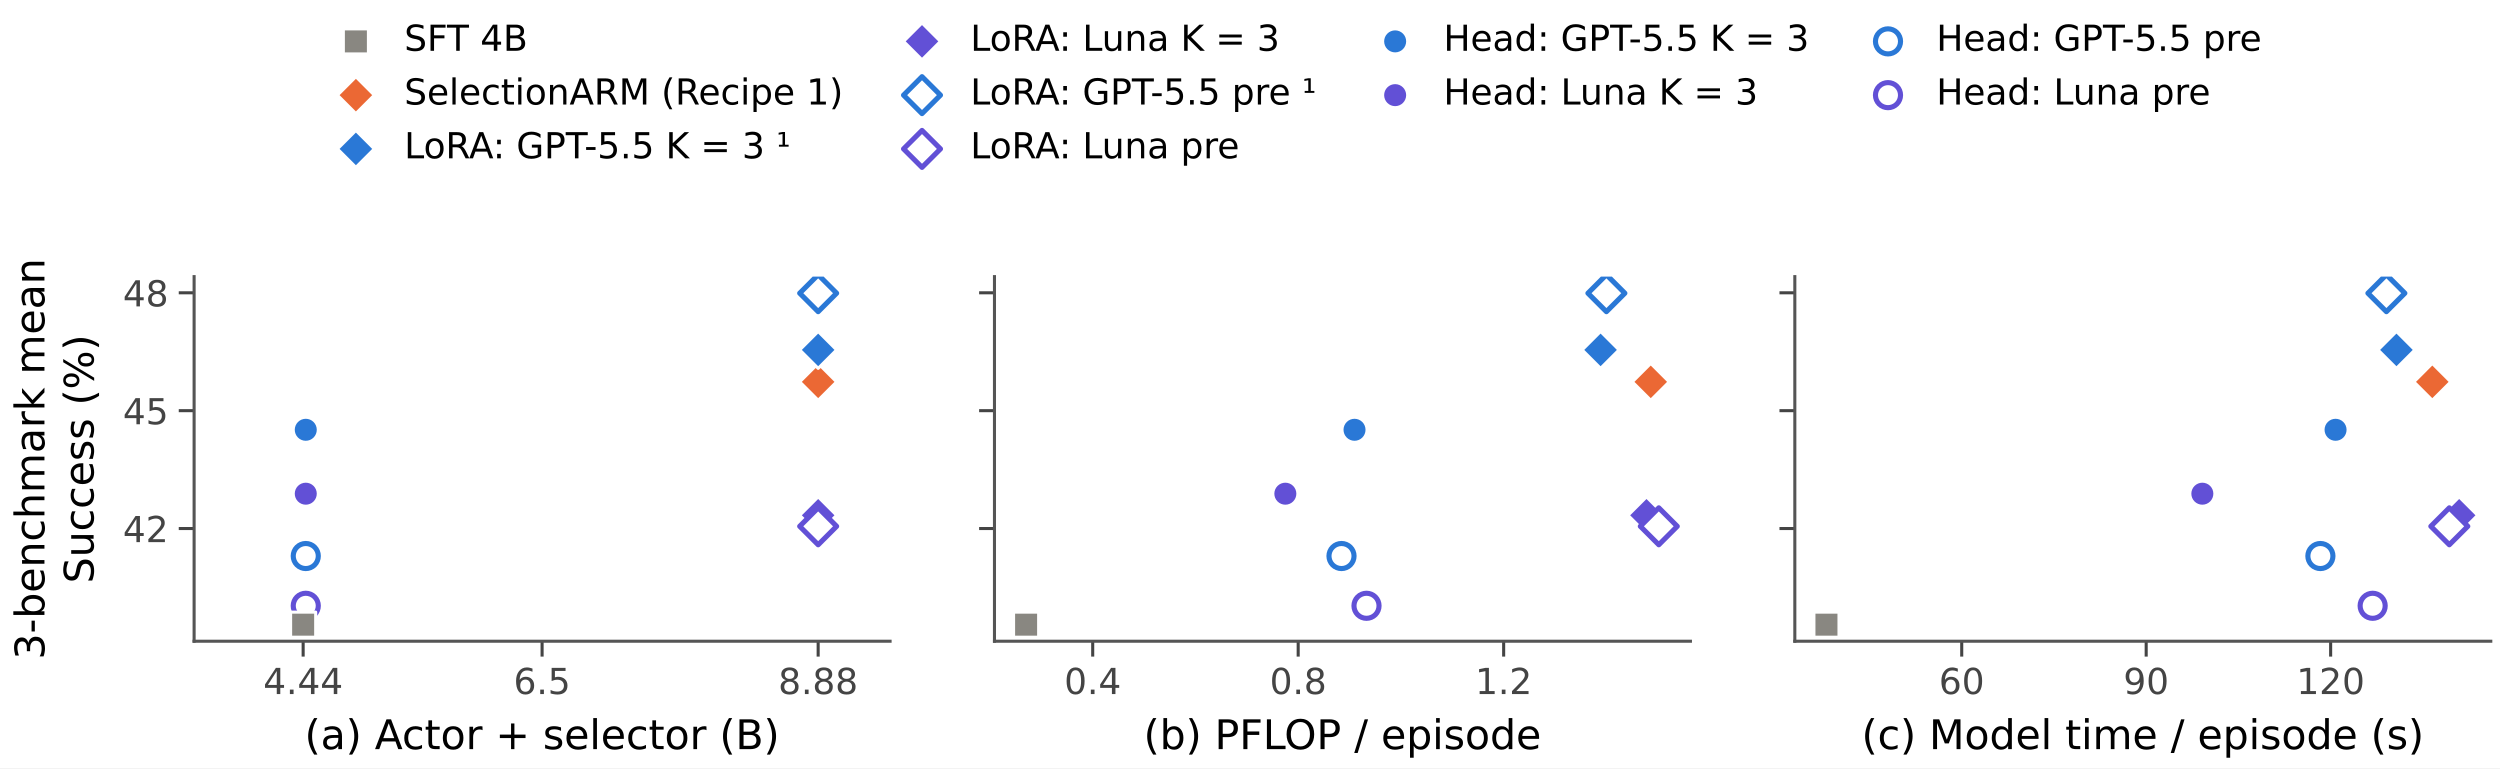
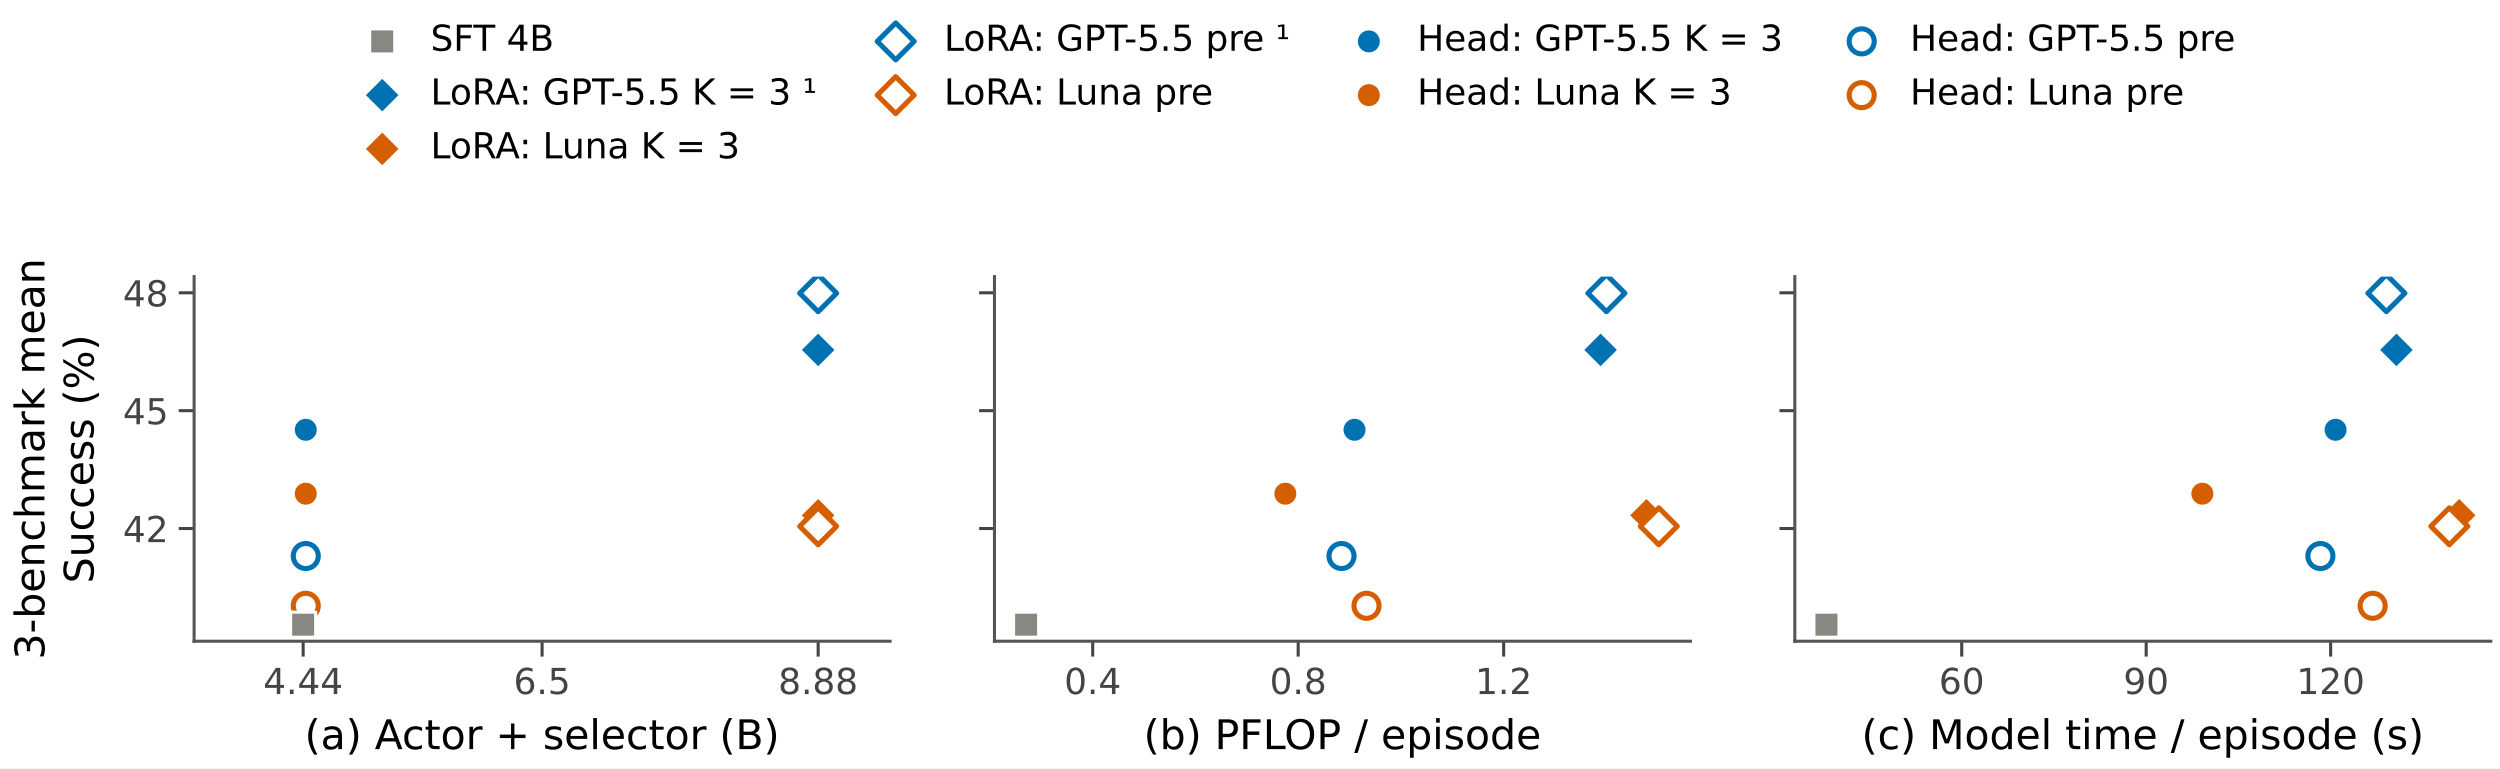
<svg xmlns="http://www.w3.org/2000/svg" xmlns:xlink="http://www.w3.org/1999/xlink" width="488.271pt" height="150.037pt" viewBox="0 0 488.271 150.037" version="1.1">
  <defs>
    <style type="text/css">*{stroke-linejoin: round; stroke-linecap: butt}</style>
  </defs>
  <g id="figure_1">
    <g id="patch_1">
      <path d="M 0 150.037 L 488.271 150.037 L 488.271 -0 L 0 -0 z " style="fill: #ffffff" />
    </g>
    <g id="axes_1">
      <g id="patch_2">
        <path d="M 37.911 125.236 L 173.839 125.236 L 173.839 54.028 L 37.911 54.028 z " style="fill: #ffffff" />
      </g>
      <g id="matplotlib.axis_1">
        <g id="xtick_1">
          <g id="line2d_1">
            <defs>
-               <path id="m75e79e7568" d="M 0 0 L 0 3 " style="stroke: #444444; stroke-width: 0.6" />
+               <path id="m2521384294" d="M 0 0 L 0 3 " style="stroke: #444444; stroke-width: 0.6" />
            </defs>
            <g>
-               <use xlink:href="#m75e79e7568" x="59.207" y="125.236" style="fill: #444444; stroke: #444444; stroke-width: 0.6" />
+               <use xlink:href="#m2521384294" x="59.207" y="125.236" style="fill: #444444; stroke: #444444; stroke-width: 0.6" />
            </g>
          </g>
          <g id="text_1">
            <text style="font-size: 7px; font-family: 'DejaVu Sans'; text-anchor: middle; fill: #444444" x="59.207" y="135.554" transform="rotate(-0 59.20652 135.5544)">4.44</text>
          </g>
        </g>
        <g id="xtick_2">
          <g id="line2d_2">
            <g>
-               <use xlink:href="#m75e79e7568" x="105.875" y="125.236" style="fill: #444444; stroke: #444444; stroke-width: 0.6" />
+               <use xlink:href="#m2521384294" x="105.875" y="125.236" style="fill: #444444; stroke: #444444; stroke-width: 0.6" />
            </g>
          </g>
          <g id="text_2">
            <text style="font-size: 7px; font-family: 'DejaVu Sans'; text-anchor: middle; fill: #444444" x="105.875" y="135.554" transform="rotate(-0 105.8749 135.5544)">6.5</text>
          </g>
        </g>
        <g id="xtick_3">
          <g id="line2d_3">
            <g>
-               <use xlink:href="#m75e79e7568" x="159.793" y="125.236" style="fill: #444444; stroke: #444444; stroke-width: 0.6" />
+               <use xlink:href="#m2521384294" x="159.793" y="125.236" style="fill: #444444; stroke: #444444; stroke-width: 0.6" />
            </g>
          </g>
          <g id="text_3">
            <text style="font-size: 7px; font-family: 'DejaVu Sans'; text-anchor: middle; fill: #444444" x="159.793" y="135.554" transform="rotate(-0 159.7927 135.5544)">8.88</text>
          </g>
        </g>
        <g id="text_4">
          <text style="font-size: 8px; font-family: 'DejaVu Sans'; text-anchor: middle" x="105.875" y="146.315" transform="rotate(-0 105.8749 146.3148)">(a) Actor + selector (B)</text>
        </g>
      </g>
      <g id="matplotlib.axis_2">
        <g id="ytick_1">
          <g id="line2d_4">
            <defs>
-               <path id="m024e1743b5" d="M 0 0 L -3 0 " style="stroke: #444444; stroke-width: 0.6" />
+               <path id="m934434431a" d="M 0 0 L -3 0 " style="stroke: #444444; stroke-width: 0.6" />
            </defs>
            <g>
-               <use xlink:href="#m024e1743b5" x="37.911" y="103.226" style="fill: #444444; stroke: #444444; stroke-width: 0.6" />
+               <use xlink:href="#m934434431a" x="37.911" y="103.226" style="fill: #444444; stroke: #444444; stroke-width: 0.6" />
            </g>
          </g>
          <g id="text_5">
            <text style="font-size: 7px; font-family: 'DejaVu Sans'; text-anchor: end; fill: #444444" x="32.911" y="105.885" transform="rotate(-0 32.91125 105.8852)">42</text>
          </g>
        </g>
        <g id="ytick_2">
          <g id="line2d_5">
            <g>
-               <use xlink:href="#m024e1743b5" x="37.911" y="80.207" style="fill: #444444; stroke: #444444; stroke-width: 0.6" />
+               <use xlink:href="#m934434431a" x="37.911" y="80.207" style="fill: #444444; stroke: #444444; stroke-width: 0.6" />
            </g>
          </g>
          <g id="text_6">
            <text style="font-size: 7px; font-family: 'DejaVu Sans'; text-anchor: end; fill: #444444" x="32.911" y="82.866" transform="rotate(-0 32.91125 82.86618)">45</text>
          </g>
        </g>
        <g id="ytick_3">
          <g id="line2d_6">
            <g>
-               <use xlink:href="#m024e1743b5" x="37.911" y="57.188" style="fill: #444444; stroke: #444444; stroke-width: 0.6" />
+               <use xlink:href="#m934434431a" x="37.911" y="57.188" style="fill: #444444; stroke: #444444; stroke-width: 0.6" />
            </g>
          </g>
          <g id="text_7">
            <text style="font-size: 7px; font-family: 'DejaVu Sans'; text-anchor: end; fill: #444444" x="32.911" y="59.847" transform="rotate(-0 32.91125 59.84718)">48</text>
          </g>
        </g>
        <g id="text_8">
          <text style="font-size: 8px; font-family: 'DejaVu Sans'" transform="translate(8.679531 128.8133) rotate(-90)">3-benchmark mean</text>
          <text style="font-size: 8px; font-family: 'DejaVu Sans'" transform="translate(18.28109 113.927) rotate(-90)">Success (%)</text>
        </g>
      </g>
      <g id="patch_3">
        <path d="M 37.911 125.236 L 37.911 54.028 " style="fill: none; stroke: #555555; stroke-width: 0.6; stroke-linejoin: miter; stroke-linecap: square" />
      </g>
      <g id="patch_4">
        <path d="M 37.911 125.236 L 173.839 125.236 " style="fill: none; stroke: #555555; stroke-width: 0.6; stroke-linejoin: miter; stroke-linecap: square" />
      </g>
      <g id="PathCollection_1">
        <defs>
-           <path id="m276ff82f32" d="M -0 3.606 L 3.606 0 L 0 -3.606 L -3.606 -0 z " style="stroke: #ffffff; stroke-width: 0.6" />
-         </defs>
-         <g clip-path="url(#pf451c5faea)">
-           <use xlink:href="#m276ff82f32" x="159.793" y="74.58" style="fill: #eb6834; stroke: #ffffff; stroke-width: 0.6" />
+           <path id="m9993b535c9" d="M -0 3.606 L 3.606 0 L 0 -3.606 L -3.606 -0 z " style="stroke: #ffffff; stroke-width: 0.6" />
+         </defs>
+         <g clip-path="url(#p5e86f0d1f1)">
+           <use xlink:href="#m9993b535c9" x="159.793" y="68.339" style="fill: #0072b2; stroke: #ffffff; stroke-width: 0.6" />
        </g>
      </g>
      <g id="PathCollection_2">
        <defs>
-           <path id="m95ab5bab58" d="M -0 3.606 L 3.606 0 L 0 -3.606 L -3.606 -0 z " style="stroke: #ffffff; stroke-width: 0.6" />
-         </defs>
-         <g clip-path="url(#pf451c5faea)">
-           <use xlink:href="#m95ab5bab58" x="159.793" y="68.339" style="fill: #2a78d6; stroke: #ffffff; stroke-width: 0.6" />
+           <path id="me1570f0f40" d="M -0 3.606 L 3.606 0 L 0 -3.606 L -3.606 -0 z " style="stroke: #ffffff; stroke-width: 0.6" />
+         </defs>
+         <g clip-path="url(#p5e86f0d1f1)">
+           <use xlink:href="#me1570f0f40" x="159.793" y="100.643" style="fill: #d55e00; stroke: #ffffff; stroke-width: 0.6" />
        </g>
      </g>
      <g id="PathCollection_3">
        <defs>
-           <path id="m08590e07e8" d="M -0 3.606 L 3.606 0 L 0 -3.606 L -3.606 -0 z " style="stroke: #ffffff; stroke-width: 0.6" />
-         </defs>
-         <g clip-path="url(#pf451c5faea)">
-           <use xlink:href="#m08590e07e8" x="159.793" y="100.643" style="fill: #6250d6; stroke: #ffffff; stroke-width: 0.6" />
+           <path id="m5253d8fd5f" d="M -0 3.606 L 3.606 0 L 0 -3.606 L -3.606 -0 z " style="stroke: #0072b2" />
+         </defs>
+         <g clip-path="url(#p5e86f0d1f1)">
+           <use xlink:href="#m5253d8fd5f" x="159.793" y="57.265" style="fill: #ffffff; stroke: #0072b2" />
        </g>
      </g>
      <g id="PathCollection_4">
        <defs>
-           <path id="m115246b01a" d="M -0 3.606 L 3.606 0 L 0 -3.606 L -3.606 -0 z " style="stroke: #2a78d6" />
-         </defs>
-         <g clip-path="url(#pf451c5faea)">
-           <use xlink:href="#m115246b01a" x="159.793" y="57.265" style="fill: #ffffff; stroke: #2a78d6" />
+           <path id="meaad3e7630" d="M -0 3.606 L 3.606 0 L 0 -3.606 L -3.606 -0 z " style="stroke: #d55e00" />
+         </defs>
+         <g clip-path="url(#p5e86f0d1f1)">
+           <use xlink:href="#meaad3e7630" x="159.793" y="102.791" style="fill: #ffffff; stroke: #d55e00" />
        </g>
      </g>
      <g id="PathCollection_5">
        <defs>
-           <path id="m81378c0d06" d="M -0 3.606 L 3.606 0 L 0 -3.606 L -3.606 -0 z " style="stroke: #6250d6" />
-         </defs>
-         <g clip-path="url(#pf451c5faea)">
-           <use xlink:href="#m81378c0d06" x="159.793" y="102.791" style="fill: #ffffff; stroke: #6250d6" />
+           <path id="m88858f7fb6" d="M 0 2.449 C 0.65 2.449 1.273 2.191 1.732 1.732 C 2.191 1.273 2.449 0.65 2.449 0 C 2.449 -0.65 2.191 -1.273 1.732 -1.732 C 1.273 -2.191 0.65 -2.449 0 -2.449 C -0.65 -2.449 -1.273 -2.191 -1.732 -1.732 C -2.191 -1.273 -2.449 -0.65 -2.449 0 C -2.449 0.65 -2.191 1.273 -1.732 1.732 C -1.273 2.191 -0.65 2.449 0 2.449 z " style="stroke: #ffffff; stroke-width: 0.6" />
+         </defs>
+         <g clip-path="url(#p5e86f0d1f1)">
+           <use xlink:href="#m88858f7fb6" x="59.719" y="83.941" style="fill: #0072b2; stroke: #ffffff; stroke-width: 0.6" />
        </g>
      </g>
      <g id="PathCollection_6">
        <defs>
-           <path id="md832700567" d="M 0 2.449 C 0.65 2.449 1.273 2.191 1.732 1.732 C 2.191 1.273 2.449 0.65 2.449 0 C 2.449 -0.65 2.191 -1.273 1.732 -1.732 C 1.273 -2.191 0.65 -2.449 0 -2.449 C -0.65 -2.449 -1.273 -2.191 -1.732 -1.732 C -2.191 -1.273 -2.449 -0.65 -2.449 0 C -2.449 0.65 -2.191 1.273 -1.732 1.732 C -1.273 2.191 -0.65 2.449 0 2.449 z " style="stroke: #ffffff; stroke-width: 0.6" />
-         </defs>
-         <g clip-path="url(#pf451c5faea)">
-           <use xlink:href="#md832700567" x="59.719" y="83.941" style="fill: #2a78d6; stroke: #ffffff; stroke-width: 0.6" />
+           <path id="mea6293ef0f" d="M 0 2.449 C 0.65 2.449 1.273 2.191 1.732 1.732 C 2.191 1.273 2.449 0.65 2.449 0 C 2.449 -0.65 2.191 -1.273 1.732 -1.732 C 1.273 -2.191 0.65 -2.449 0 -2.449 C -0.65 -2.449 -1.273 -2.191 -1.732 -1.732 C -2.191 -1.273 -2.449 -0.65 -2.449 0 C -2.449 0.65 -2.191 1.273 -1.732 1.732 C -1.273 2.191 -0.65 2.449 0 2.449 z " style="stroke: #ffffff; stroke-width: 0.6" />
+         </defs>
+         <g clip-path="url(#p5e86f0d1f1)">
+           <use xlink:href="#mea6293ef0f" x="59.719" y="96.423" style="fill: #d55e00; stroke: #ffffff; stroke-width: 0.6" />
        </g>
      </g>
      <g id="PathCollection_7">
        <defs>
-           <path id="mc3810e1ca3" d="M 0 2.449 C 0.65 2.449 1.273 2.191 1.732 1.732 C 2.191 1.273 2.449 0.65 2.449 0 C 2.449 -0.65 2.191 -1.273 1.732 -1.732 C 1.273 -2.191 0.65 -2.449 0 -2.449 C -0.65 -2.449 -1.273 -2.191 -1.732 -1.732 C -2.191 -1.273 -2.449 -0.65 -2.449 0 C -2.449 0.65 -2.191 1.273 -1.732 1.732 C -1.273 2.191 -0.65 2.449 0 2.449 z " style="stroke: #ffffff; stroke-width: 0.6" />
-         </defs>
-         <g clip-path="url(#pf451c5faea)">
-           <use xlink:href="#mc3810e1ca3" x="59.719" y="96.423" style="fill: #6250d6; stroke: #ffffff; stroke-width: 0.6" />
+           <path id="mffdca0a02d" d="M 0 2.449 C 0.65 2.449 1.273 2.191 1.732 1.732 C 2.191 1.273 2.449 0.65 2.449 0 C 2.449 -0.65 2.191 -1.273 1.732 -1.732 C 1.273 -2.191 0.65 -2.449 0 -2.449 C -0.65 -2.449 -1.273 -2.191 -1.732 -1.732 C -2.191 -1.273 -2.449 -0.65 -2.449 0 C -2.449 0.65 -2.191 1.273 -1.732 1.732 C -1.273 2.191 -0.65 2.449 0 2.449 z " style="stroke: #0072b2" />
+         </defs>
+         <g clip-path="url(#p5e86f0d1f1)">
+           <use xlink:href="#mffdca0a02d" x="59.719" y="108.597" style="fill: #ffffff; stroke: #0072b2" />
        </g>
      </g>
      <g id="PathCollection_8">
        <defs>
-           <path id="mb535f9995f" d="M 0 2.449 C 0.65 2.449 1.273 2.191 1.732 1.732 C 2.191 1.273 2.449 0.65 2.449 0 C 2.449 -0.65 2.191 -1.273 1.732 -1.732 C 1.273 -2.191 0.65 -2.449 0 -2.449 C -0.65 -2.449 -1.273 -2.191 -1.732 -1.732 C -2.191 -1.273 -2.449 -0.65 -2.449 0 C -2.449 0.65 -2.191 1.273 -1.732 1.732 C -1.273 2.191 -0.65 2.449 0 2.449 z " style="stroke: #2a78d6" />
-         </defs>
-         <g clip-path="url(#pf451c5faea)">
-           <use xlink:href="#mb535f9995f" x="59.719" y="108.597" style="fill: #ffffff; stroke: #2a78d6" />
+           <path id="m077e2004f4" d="M 0 2.449 C 0.65 2.449 1.273 2.191 1.732 1.732 C 2.191 1.273 2.449 0.65 2.449 0 C 2.449 -0.65 2.191 -1.273 1.732 -1.732 C 1.273 -2.191 0.65 -2.449 0 -2.449 C -0.65 -2.449 -1.273 -2.191 -1.732 -1.732 C -2.191 -1.273 -2.449 -0.65 -2.449 0 C -2.449 0.65 -2.191 1.273 -1.732 1.732 C -1.273 2.191 -0.65 2.449 0 2.449 z " style="stroke: #d55e00" />
+         </defs>
+         <g clip-path="url(#p5e86f0d1f1)">
+           <use xlink:href="#m077e2004f4" x="59.719" y="118.316" style="fill: #ffffff; stroke: #d55e00" />
        </g>
      </g>
      <g id="PathCollection_9">
        <defs>
-           <path id="m11bbeaa8c4" d="M 0 2.449 C 0.65 2.449 1.273 2.191 1.732 1.732 C 2.191 1.273 2.449 0.65 2.449 0 C 2.449 -0.65 2.191 -1.273 1.732 -1.732 C 1.273 -2.191 0.65 -2.449 0 -2.449 C -0.65 -2.449 -1.273 -2.191 -1.732 -1.732 C -2.191 -1.273 -2.449 -0.65 -2.449 0 C -2.449 0.65 -2.191 1.273 -1.732 1.732 C -1.273 2.191 -0.65 2.449 0 2.449 z " style="stroke: #6250d6" />
-         </defs>
-         <g clip-path="url(#pf451c5faea)">
-           <use xlink:href="#m11bbeaa8c4" x="59.719" y="118.316" style="fill: #ffffff; stroke: #6250d6" />
-         </g>
-       </g>
-       <g id="PathCollection_10">
-         <defs>
-           <path id="m434a458132" d="M -2.449 2.449 L 2.449 2.449 L 2.449 -2.449 L -2.449 -2.449 z " style="stroke: #ffffff; stroke-width: 0.6" />
-         </defs>
-         <g clip-path="url(#pf451c5faea)">
-           <use xlink:href="#m434a458132" x="59.207" y="121.999" style="fill: #898781; stroke: #ffffff; stroke-width: 0.6" />
+           <path id="m0f96b8620f" d="M -2.449 2.449 L 2.449 2.449 L 2.449 -2.449 L -2.449 -2.449 z " style="stroke: #ffffff; stroke-width: 0.6" />
+         </defs>
+         <g clip-path="url(#p5e86f0d1f1)">
+           <use xlink:href="#m0f96b8620f" x="59.207" y="121.999" style="fill: #898781; stroke: #ffffff; stroke-width: 0.6" />
        </g>
      </g>
    </g>
    <g id="axes_2">
      <g id="patch_5">
        <path d="M 194.228 125.236 L 330.155 125.236 L 330.155 54.028 L 194.228 54.028 z " style="fill: #ffffff" />
      </g>
      <g id="matplotlib.axis_3">
        <g id="xtick_4">
          <g id="line2d_7">
            <g>
-               <use xlink:href="#m75e79e7568" x="213.415" y="125.236" style="fill: #444444; stroke: #444444; stroke-width: 0.6" />
+               <use xlink:href="#m2521384294" x="213.415" y="125.236" style="fill: #444444; stroke: #444444; stroke-width: 0.6" />
            </g>
          </g>
          <g id="text_9">
            <text style="font-size: 7px; font-family: 'DejaVu Sans'; text-anchor: middle; fill: #444444" x="213.415" y="135.554" transform="rotate(-0 213.4153 135.5544)">0.4</text>
          </g>
        </g>
        <g id="xtick_5">
          <g id="line2d_8">
            <g>
-               <use xlink:href="#m75e79e7568" x="253.546" y="125.236" style="fill: #444444; stroke: #444444; stroke-width: 0.6" />
+               <use xlink:href="#m2521384294" x="253.546" y="125.236" style="fill: #444444; stroke: #444444; stroke-width: 0.6" />
            </g>
          </g>
          <g id="text_10">
            <text style="font-size: 7px; font-family: 'DejaVu Sans'; text-anchor: middle; fill: #444444" x="253.546" y="135.554" transform="rotate(-0 253.5463 135.5544)">0.8</text>
          </g>
        </g>
        <g id="xtick_6">
          <g id="line2d_9">
            <g>
-               <use xlink:href="#m75e79e7568" x="293.677" y="125.236" style="fill: #444444; stroke: #444444; stroke-width: 0.6" />
+               <use xlink:href="#m2521384294" x="293.677" y="125.236" style="fill: #444444; stroke: #444444; stroke-width: 0.6" />
            </g>
          </g>
          <g id="text_11">
            <text style="font-size: 7px; font-family: 'DejaVu Sans'; text-anchor: middle; fill: #444444" x="293.677" y="135.554" transform="rotate(-0 293.6774 135.5544)">1.2</text>
          </g>
        </g>
        <g id="text_12">
          <text style="font-size: 8px; font-family: 'DejaVu Sans'; text-anchor: middle" x="262.191" y="146.315" transform="rotate(-0 262.1913 146.3148)">(b) PFLOP / episode</text>
        </g>
      </g>
      <g id="matplotlib.axis_4">
        <g id="ytick_4">
          <g id="line2d_10">
            <g>
-               <use xlink:href="#m024e1743b5" x="194.228" y="103.226" style="fill: #444444; stroke: #444444; stroke-width: 0.6" />
+               <use xlink:href="#m934434431a" x="194.228" y="103.226" style="fill: #444444; stroke: #444444; stroke-width: 0.6" />
            </g>
          </g>
        </g>
        <g id="ytick_5">
          <g id="line2d_11">
            <g>
-               <use xlink:href="#m024e1743b5" x="194.228" y="80.207" style="fill: #444444; stroke: #444444; stroke-width: 0.6" />
+               <use xlink:href="#m934434431a" x="194.228" y="80.207" style="fill: #444444; stroke: #444444; stroke-width: 0.6" />
            </g>
          </g>
        </g>
        <g id="ytick_6">
          <g id="line2d_12">
            <g>
-               <use xlink:href="#m024e1743b5" x="194.228" y="57.188" style="fill: #444444; stroke: #444444; stroke-width: 0.6" />
+               <use xlink:href="#m934434431a" x="194.228" y="57.188" style="fill: #444444; stroke: #444444; stroke-width: 0.6" />
            </g>
          </g>
        </g>
      </g>
      <g id="patch_6">
        <path d="M 194.228 125.236 L 194.228 54.028 " style="fill: none; stroke: #555555; stroke-width: 0.6; stroke-linejoin: miter; stroke-linecap: square" />
      </g>
      <g id="patch_7">
        <path d="M 194.228 125.236 L 330.155 125.236 " style="fill: none; stroke: #555555; stroke-width: 0.6; stroke-linejoin: miter; stroke-linecap: square" />
      </g>
+       <g id="PathCollection_10">
+         <g clip-path="url(#p3122f8b35f)">
+           <use xlink:href="#m9993b535c9" x="312.606" y="68.339" style="fill: #0072b2; stroke: #ffffff; stroke-width: 0.6" />
+         </g>
+       </g>
      <g id="PathCollection_11">
-         <g clip-path="url(#pee96aa7263)">
-           <use xlink:href="#m276ff82f32" x="322.405" y="74.58" style="fill: #eb6834; stroke: #ffffff; stroke-width: 0.6" />
+         <g clip-path="url(#p3122f8b35f)">
+           <use xlink:href="#me1570f0f40" x="321.569" y="100.643" style="fill: #d55e00; stroke: #ffffff; stroke-width: 0.6" />
        </g>
      </g>
      <g id="PathCollection_12">
-         <g clip-path="url(#pee96aa7263)">
-           <use xlink:href="#m95ab5bab58" x="312.606" y="68.339" style="fill: #2a78d6; stroke: #ffffff; stroke-width: 0.6" />
+         <g clip-path="url(#p3122f8b35f)">
+           <use xlink:href="#m5253d8fd5f" x="313.743" y="57.265" style="fill: #ffffff; stroke: #0072b2" />
        </g>
      </g>
      <g id="PathCollection_13">
-         <g clip-path="url(#pee96aa7263)">
-           <use xlink:href="#m08590e07e8" x="321.569" y="100.643" style="fill: #6250d6; stroke: #ffffff; stroke-width: 0.6" />
+         <g clip-path="url(#p3122f8b35f)">
+           <use xlink:href="#meaad3e7630" x="323.976" y="102.791" style="fill: #ffffff; stroke: #d55e00" />
        </g>
      </g>
      <g id="PathCollection_14">
-         <g clip-path="url(#pee96aa7263)">
-           <use xlink:href="#m115246b01a" x="313.743" y="57.265" style="fill: #ffffff; stroke: #2a78d6" />
+         <g clip-path="url(#p3122f8b35f)">
+           <use xlink:href="#m88858f7fb6" x="264.549" y="83.941" style="fill: #0072b2; stroke: #ffffff; stroke-width: 0.6" />
        </g>
      </g>
      <g id="PathCollection_15">
-         <g clip-path="url(#pee96aa7263)">
-           <use xlink:href="#m81378c0d06" x="323.976" y="102.791" style="fill: #ffffff; stroke: #6250d6" />
+         <g clip-path="url(#p3122f8b35f)">
+           <use xlink:href="#mea6293ef0f" x="251.038" y="96.423" style="fill: #d55e00; stroke: #ffffff; stroke-width: 0.6" />
        </g>
      </g>
      <g id="PathCollection_16">
-         <g clip-path="url(#pee96aa7263)">
-           <use xlink:href="#md832700567" x="264.549" y="83.941" style="fill: #2a78d6; stroke: #ffffff; stroke-width: 0.6" />
+         <g clip-path="url(#p3122f8b35f)">
+           <use xlink:href="#mffdca0a02d" x="262.007" y="108.597" style="fill: #ffffff; stroke: #0072b2" />
        </g>
      </g>
      <g id="PathCollection_17">
-         <g clip-path="url(#pee96aa7263)">
-           <use xlink:href="#mc3810e1ca3" x="251.038" y="96.423" style="fill: #6250d6; stroke: #ffffff; stroke-width: 0.6" />
+         <g clip-path="url(#p3122f8b35f)">
+           <use xlink:href="#m077e2004f4" x="266.89" y="118.316" style="fill: #ffffff; stroke: #d55e00" />
        </g>
      </g>
      <g id="PathCollection_18">
-         <g clip-path="url(#pee96aa7263)">
-           <use xlink:href="#mb535f9995f" x="262.007" y="108.597" style="fill: #ffffff; stroke: #2a78d6" />
-         </g>
-       </g>
-       <g id="PathCollection_19">
-         <g clip-path="url(#pee96aa7263)">
-           <use xlink:href="#m11bbeaa8c4" x="266.89" y="118.316" style="fill: #ffffff; stroke: #6250d6" />
-         </g>
-       </g>
-       <g id="PathCollection_20">
-         <g clip-path="url(#pee96aa7263)">
-           <use xlink:href="#m434a458132" x="200.406" y="121.999" style="fill: #898781; stroke: #ffffff; stroke-width: 0.6" />
+         <g clip-path="url(#p3122f8b35f)">
+           <use xlink:href="#m0f96b8620f" x="200.406" y="121.999" style="fill: #898781; stroke: #ffffff; stroke-width: 0.6" />
        </g>
      </g>
    </g>
    <g id="axes_3">
      <g id="patch_8">
        <path d="M 350.544 125.236 L 486.471 125.236 L 486.471 54.028 L 350.544 54.028 z " style="fill: #ffffff" />
      </g>
      <g id="matplotlib.axis_5">
        <g id="xtick_7">
          <g id="line2d_13">
            <g>
-               <use xlink:href="#m75e79e7568" x="383.142" y="125.236" style="fill: #444444; stroke: #444444; stroke-width: 0.6" />
+               <use xlink:href="#m2521384294" x="383.142" y="125.236" style="fill: #444444; stroke: #444444; stroke-width: 0.6" />
            </g>
          </g>
          <g id="text_13">
            <text style="font-size: 7px; font-family: 'DejaVu Sans'; text-anchor: middle; fill: #444444" x="383.142" y="135.554" transform="rotate(-0 383.1418 135.5544)">60</text>
          </g>
        </g>
        <g id="xtick_8">
          <g id="line2d_14">
            <g>
-               <use xlink:href="#m75e79e7568" x="419.168" y="125.236" style="fill: #444444; stroke: #444444; stroke-width: 0.6" />
+               <use xlink:href="#m2521384294" x="419.168" y="125.236" style="fill: #444444; stroke: #444444; stroke-width: 0.6" />
            </g>
          </g>
          <g id="text_14">
            <text style="font-size: 7px; font-family: 'DejaVu Sans'; text-anchor: middle; fill: #444444" x="419.168" y="135.554" transform="rotate(-0 419.1681 135.5544)">90</text>
          </g>
        </g>
        <g id="xtick_9">
          <g id="line2d_15">
            <g>
-               <use xlink:href="#m75e79e7568" x="455.194" y="125.236" style="fill: #444444; stroke: #444444; stroke-width: 0.6" />
+               <use xlink:href="#m2521384294" x="455.194" y="125.236" style="fill: #444444; stroke: #444444; stroke-width: 0.6" />
            </g>
          </g>
          <g id="text_15">
            <text style="font-size: 7px; font-family: 'DejaVu Sans'; text-anchor: middle; fill: #444444" x="455.194" y="135.554" transform="rotate(-0 455.1944 135.5544)">120</text>
          </g>
        </g>
        <g id="text_16">
          <text style="font-size: 8px; font-family: 'DejaVu Sans'; text-anchor: middle" x="418.508" y="146.315" transform="rotate(-0 418.5076 146.3148)">(c) Model time / episode (s)</text>
        </g>
      </g>
      <g id="matplotlib.axis_6">
        <g id="ytick_7">
          <g id="line2d_16">
            <g>
-               <use xlink:href="#m024e1743b5" x="350.544" y="103.226" style="fill: #444444; stroke: #444444; stroke-width: 0.6" />
+               <use xlink:href="#m934434431a" x="350.544" y="103.226" style="fill: #444444; stroke: #444444; stroke-width: 0.6" />
            </g>
          </g>
        </g>
        <g id="ytick_8">
          <g id="line2d_17">
            <g>
-               <use xlink:href="#m024e1743b5" x="350.544" y="80.207" style="fill: #444444; stroke: #444444; stroke-width: 0.6" />
+               <use xlink:href="#m934434431a" x="350.544" y="80.207" style="fill: #444444; stroke: #444444; stroke-width: 0.6" />
            </g>
          </g>
        </g>
        <g id="ytick_9">
          <g id="line2d_18">
            <g>
-               <use xlink:href="#m024e1743b5" x="350.544" y="57.188" style="fill: #444444; stroke: #444444; stroke-width: 0.6" />
+               <use xlink:href="#m934434431a" x="350.544" y="57.188" style="fill: #444444; stroke: #444444; stroke-width: 0.6" />
            </g>
          </g>
        </g>
      </g>
      <g id="patch_9">
        <path d="M 350.544 125.236 L 350.544 54.028 " style="fill: none; stroke: #555555; stroke-width: 0.6; stroke-linejoin: miter; stroke-linecap: square" />
      </g>
      <g id="patch_10">
        <path d="M 350.544 125.236 L 486.471 125.236 " style="fill: none; stroke: #555555; stroke-width: 0.6; stroke-linejoin: miter; stroke-linecap: square" />
      </g>
+       <g id="PathCollection_19">
+         <g clip-path="url(#pcb3ffbf7e9)">
+           <use xlink:href="#m9993b535c9" x="468.044" y="68.339" style="fill: #0072b2; stroke: #ffffff; stroke-width: 0.6" />
+         </g>
+       </g>
+       <g id="PathCollection_20">
+         <g clip-path="url(#pcb3ffbf7e9)">
+           <use xlink:href="#me1570f0f40" x="480.293" y="100.643" style="fill: #d55e00; stroke: #ffffff; stroke-width: 0.6" />
+         </g>
+       </g>
      <g id="PathCollection_21">
-         <g clip-path="url(#pd67c45f2b5)">
-           <use xlink:href="#m276ff82f32" x="475.049" y="74.58" style="fill: #eb6834; stroke: #ffffff; stroke-width: 0.6" />
+         <g clip-path="url(#pcb3ffbf7e9)">
+           <use xlink:href="#m5253d8fd5f" x="466.082" y="57.265" style="fill: #ffffff; stroke: #0072b2" />
        </g>
      </g>
      <g id="PathCollection_22">
-         <g clip-path="url(#pd67c45f2b5)">
-           <use xlink:href="#m95ab5bab58" x="468.044" y="68.339" style="fill: #2a78d6; stroke: #ffffff; stroke-width: 0.6" />
+         <g clip-path="url(#pcb3ffbf7e9)">
+           <use xlink:href="#meaad3e7630" x="478.371" y="102.791" style="fill: #ffffff; stroke: #d55e00" />
        </g>
      </g>
      <g id="PathCollection_23">
-         <g clip-path="url(#pd67c45f2b5)">
-           <use xlink:href="#m08590e07e8" x="480.293" y="100.643" style="fill: #6250d6; stroke: #ffffff; stroke-width: 0.6" />
+         <g clip-path="url(#pcb3ffbf7e9)">
+           <use xlink:href="#m88858f7fb6" x="456.155" y="83.941" style="fill: #0072b2; stroke: #ffffff; stroke-width: 0.6" />
        </g>
      </g>
      <g id="PathCollection_24">
-         <g clip-path="url(#pd67c45f2b5)">
-           <use xlink:href="#m115246b01a" x="466.082" y="57.265" style="fill: #ffffff; stroke: #2a78d6" />
+         <g clip-path="url(#pcb3ffbf7e9)">
+           <use xlink:href="#mea6293ef0f" x="430.136" y="96.423" style="fill: #d55e00; stroke: #ffffff; stroke-width: 0.6" />
        </g>
      </g>
      <g id="PathCollection_25">
-         <g clip-path="url(#pd67c45f2b5)">
-           <use xlink:href="#m81378c0d06" x="478.371" y="102.791" style="fill: #ffffff; stroke: #6250d6" />
+         <g clip-path="url(#pcb3ffbf7e9)">
+           <use xlink:href="#mffdca0a02d" x="453.193" y="108.597" style="fill: #ffffff; stroke: #0072b2" />
        </g>
      </g>
      <g id="PathCollection_26">
-         <g clip-path="url(#pd67c45f2b5)">
-           <use xlink:href="#md832700567" x="456.155" y="83.941" style="fill: #2a78d6; stroke: #ffffff; stroke-width: 0.6" />
+         <g clip-path="url(#pcb3ffbf7e9)">
+           <use xlink:href="#m077e2004f4" x="463.4" y="118.316" style="fill: #ffffff; stroke: #d55e00" />
        </g>
      </g>
      <g id="PathCollection_27">
-         <g clip-path="url(#pd67c45f2b5)">
-           <use xlink:href="#mc3810e1ca3" x="430.136" y="96.423" style="fill: #6250d6; stroke: #ffffff; stroke-width: 0.6" />
-         </g>
-       </g>
-       <g id="PathCollection_28">
-         <g clip-path="url(#pd67c45f2b5)">
-           <use xlink:href="#mb535f9995f" x="453.193" y="108.597" style="fill: #ffffff; stroke: #2a78d6" />
-         </g>
-       </g>
-       <g id="PathCollection_29">
-         <g clip-path="url(#pd67c45f2b5)">
-           <use xlink:href="#m11bbeaa8c4" x="463.4" y="118.316" style="fill: #ffffff; stroke: #6250d6" />
-         </g>
-       </g>
-       <g id="PathCollection_30">
-         <g clip-path="url(#pd67c45f2b5)">
-           <use xlink:href="#m434a458132" x="356.722" y="121.999" style="fill: #898781; stroke: #ffffff; stroke-width: 0.6" />
+         <g clip-path="url(#pcb3ffbf7e9)">
+           <use xlink:href="#m0f96b8620f" x="356.722" y="121.999" style="fill: #898781; stroke: #ffffff; stroke-width: 0.6" />
        </g>
      </g>
    </g>
    <g id="legend_1">
+       <g id="PathCollection_28">
+         <g>
+           <use xlink:href="#m0f96b8620f" x="74.647" y="8.081" style="fill: #898781; stroke: #ffffff; stroke-width: 0.6" />
+         </g>
+       </g>
+       <g id="text_17">
+         <text style="font-size: 7px; font-family: 'DejaVu Sans'; text-anchor: start" x="84.097" y="9.919" transform="rotate(-0 84.09703 9.918906)">SFT 4B</text>
+       </g>
+       <g id="PathCollection_29">
+         <g>
+           <use xlink:href="#m9993b535c9" x="74.647" y="18.582" style="fill: #0072b2; stroke: #ffffff; stroke-width: 0.6" />
+         </g>
+       </g>
+       <g id="text_18">
+         <text style="font-size: 7px; font-family: 'DejaVu Sans'; text-anchor: start" x="84.097" y="20.419" transform="rotate(-0 84.09703 20.41945)">LoRA: GPT-5.5 K = 3 ¹</text>
+       </g>
+       <g id="PathCollection_30">
+         <g>
+           <use xlink:href="#me1570f0f40" x="74.647" y="29.082" style="fill: #d55e00; stroke: #ffffff; stroke-width: 0.6" />
+         </g>
+       </g>
+       <g id="text_19">
+         <text style="font-size: 7px; font-family: 'DejaVu Sans'; text-anchor: start" x="84.097" y="30.92" transform="rotate(-0 84.09703 30.92)">LoRA: Luna K = 3</text>
+       </g>
      <g id="PathCollection_31">
        <g>
-           <use xlink:href="#m434a458132" x="69.508" y="8.081" style="fill: #898781; stroke: #ffffff; stroke-width: 0.6" />
-         </g>
-       </g>
-       <g id="text_17">
-         <text style="font-size: 7px; font-family: 'DejaVu Sans'; text-anchor: start" x="78.958" y="9.919" transform="rotate(-0 78.95805 9.918906)">SFT 4B</text>
+           <use xlink:href="#m5253d8fd5f" x="174.938" y="8.081" style="fill: #ffffff; stroke: #0072b2" />
+         </g>
+       </g>
+       <g id="text_20">
+         <text style="font-size: 7px; font-family: 'DejaVu Sans'; text-anchor: start" x="184.388" y="9.919" transform="rotate(-0 184.3884 9.918906)">LoRA: GPT-5.5 pre ¹</text>
      </g>
      <g id="PathCollection_32">
        <g>
-           <use xlink:href="#m276ff82f32" x="69.508" y="18.582" style="fill: #eb6834; stroke: #ffffff; stroke-width: 0.6" />
-         </g>
-       </g>
-       <g id="text_18">
-         <text style="font-size: 7px; font-family: 'DejaVu Sans'; text-anchor: start" x="78.958" y="20.419" transform="rotate(-0 78.95805 20.41945)">SelectionARM (Recipe 1)</text>
+           <use xlink:href="#meaad3e7630" x="174.938" y="18.582" style="fill: #ffffff; stroke: #d55e00" />
+         </g>
+       </g>
+       <g id="text_21">
+         <text style="font-size: 7px; font-family: 'DejaVu Sans'; text-anchor: start" x="184.388" y="20.419" transform="rotate(-0 184.3884 20.41945)">LoRA: Luna pre</text>
      </g>
      <g id="PathCollection_33">
        <g>
-           <use xlink:href="#m95ab5bab58" x="69.508" y="29.082" style="fill: #2a78d6; stroke: #ffffff; stroke-width: 0.6" />
-         </g>
-       </g>
-       <g id="text_19">
-         <text style="font-size: 7px; font-family: 'DejaVu Sans'; text-anchor: start" x="78.958" y="30.92" transform="rotate(-0 78.95805 30.92)">LoRA: GPT-5.5 K = 3 ¹</text>
+           <use xlink:href="#m88858f7fb6" x="267.345" y="8.081" style="fill: #0072b2; stroke: #ffffff; stroke-width: 0.6" />
+         </g>
+       </g>
+       <g id="text_22">
+         <text style="font-size: 7px; font-family: 'DejaVu Sans'; text-anchor: start" x="276.795" y="9.919" transform="rotate(-0 276.795 9.918906)">Head: GPT-5.5 K = 3</text>
      </g>
      <g id="PathCollection_34">
        <g>
-           <use xlink:href="#m08590e07e8" x="180.077" y="8.081" style="fill: #6250d6; stroke: #ffffff; stroke-width: 0.6" />
-         </g>
-       </g>
-       <g id="text_20">
-         <text style="font-size: 7px; font-family: 'DejaVu Sans'; text-anchor: start" x="189.527" y="9.919" transform="rotate(-0 189.5274 9.918906)">LoRA: Luna K = 3</text>
+           <use xlink:href="#mea6293ef0f" x="267.345" y="18.582" style="fill: #d55e00; stroke: #ffffff; stroke-width: 0.6" />
+         </g>
+       </g>
+       <g id="text_23">
+         <text style="font-size: 7px; font-family: 'DejaVu Sans'; text-anchor: start" x="276.795" y="20.419" transform="rotate(-0 276.795 20.41945)">Head: Luna K = 3</text>
      </g>
      <g id="PathCollection_35">
        <g>
-           <use xlink:href="#m115246b01a" x="180.077" y="18.582" style="fill: #ffffff; stroke: #2a78d6" />
-         </g>
-       </g>
-       <g id="text_21">
-         <text style="font-size: 7px; font-family: 'DejaVu Sans'; text-anchor: start" x="189.527" y="20.419" transform="rotate(-0 189.5274 20.41945)">LoRA: GPT-5.5 pre ¹</text>
+           <use xlink:href="#mffdca0a02d" x="363.603" y="8.081" style="fill: #ffffff; stroke: #0072b2" />
+         </g>
+       </g>
+       <g id="text_24">
+         <text style="font-size: 7px; font-family: 'DejaVu Sans'; text-anchor: start" x="373.053" y="9.919" transform="rotate(-0 373.0527 9.918906)">Head: GPT-5.5 pre</text>
      </g>
      <g id="PathCollection_36">
        <g>
-           <use xlink:href="#m81378c0d06" x="180.077" y="29.082" style="fill: #ffffff; stroke: #6250d6" />
-         </g>
-       </g>
-       <g id="text_22">
-         <text style="font-size: 7px; font-family: 'DejaVu Sans'; text-anchor: start" x="189.527" y="30.92" transform="rotate(-0 189.5274 30.92)">LoRA: Luna pre</text>
-       </g>
-       <g id="PathCollection_37">
-         <g>
-           <use xlink:href="#md832700567" x="272.484" y="8.081" style="fill: #2a78d6; stroke: #ffffff; stroke-width: 0.6" />
-         </g>
-       </g>
-       <g id="text_23">
-         <text style="font-size: 7px; font-family: 'DejaVu Sans'; text-anchor: start" x="281.934" y="9.919" transform="rotate(-0 281.934 9.918906)">Head: GPT-5.5 K = 3</text>
-       </g>
-       <g id="PathCollection_38">
-         <g>
-           <use xlink:href="#mc3810e1ca3" x="272.484" y="18.582" style="fill: #6250d6; stroke: #ffffff; stroke-width: 0.6" />
-         </g>
-       </g>
-       <g id="text_24">
-         <text style="font-size: 7px; font-family: 'DejaVu Sans'; text-anchor: start" x="281.934" y="20.419" transform="rotate(-0 281.934 20.41945)">Head: Luna K = 3</text>
-       </g>
-       <g id="PathCollection_39">
-         <g>
-           <use xlink:href="#mb535f9995f" x="368.742" y="8.081" style="fill: #ffffff; stroke: #2a78d6" />
+           <use xlink:href="#m077e2004f4" x="363.603" y="18.582" style="fill: #ffffff; stroke: #d55e00" />
        </g>
      </g>
      <g id="text_25">
-         <text style="font-size: 7px; font-family: 'DejaVu Sans'; text-anchor: start" x="378.192" y="9.919" transform="rotate(-0 378.1916 9.918906)">Head: GPT-5.5 pre</text>
-       </g>
-       <g id="PathCollection_40">
-         <g>
-           <use xlink:href="#m11bbeaa8c4" x="368.742" y="18.582" style="fill: #ffffff; stroke: #6250d6" />
-         </g>
-       </g>
-       <g id="text_26">
-         <text style="font-size: 7px; font-family: 'DejaVu Sans'; text-anchor: start" x="378.192" y="20.419" transform="rotate(-0 378.1916 20.41945)">Head: Luna pre</text>
+         <text style="font-size: 7px; font-family: 'DejaVu Sans'; text-anchor: start" x="373.053" y="20.419" transform="rotate(-0 373.0527 20.41945)">Head: Luna pre</text>
      </g>
    </g>
  </g>
  <defs>
-     <clipPath id="pf451c5faea">
+     <clipPath id="p5e86f0d1f1">
      <rect x="37.911" y="54.028" width="135.927" height="71.208" />
    </clipPath>
-     <clipPath id="pee96aa7263">
+     <clipPath id="p3122f8b35f">
      <rect x="194.228" y="54.028" width="135.927" height="71.208" />
    </clipPath>
-     <clipPath id="pd67c45f2b5">
+     <clipPath id="pcb3ffbf7e9">
      <rect x="350.544" y="54.028" width="135.927" height="71.208" />
    </clipPath>
  </defs>
</svg>
